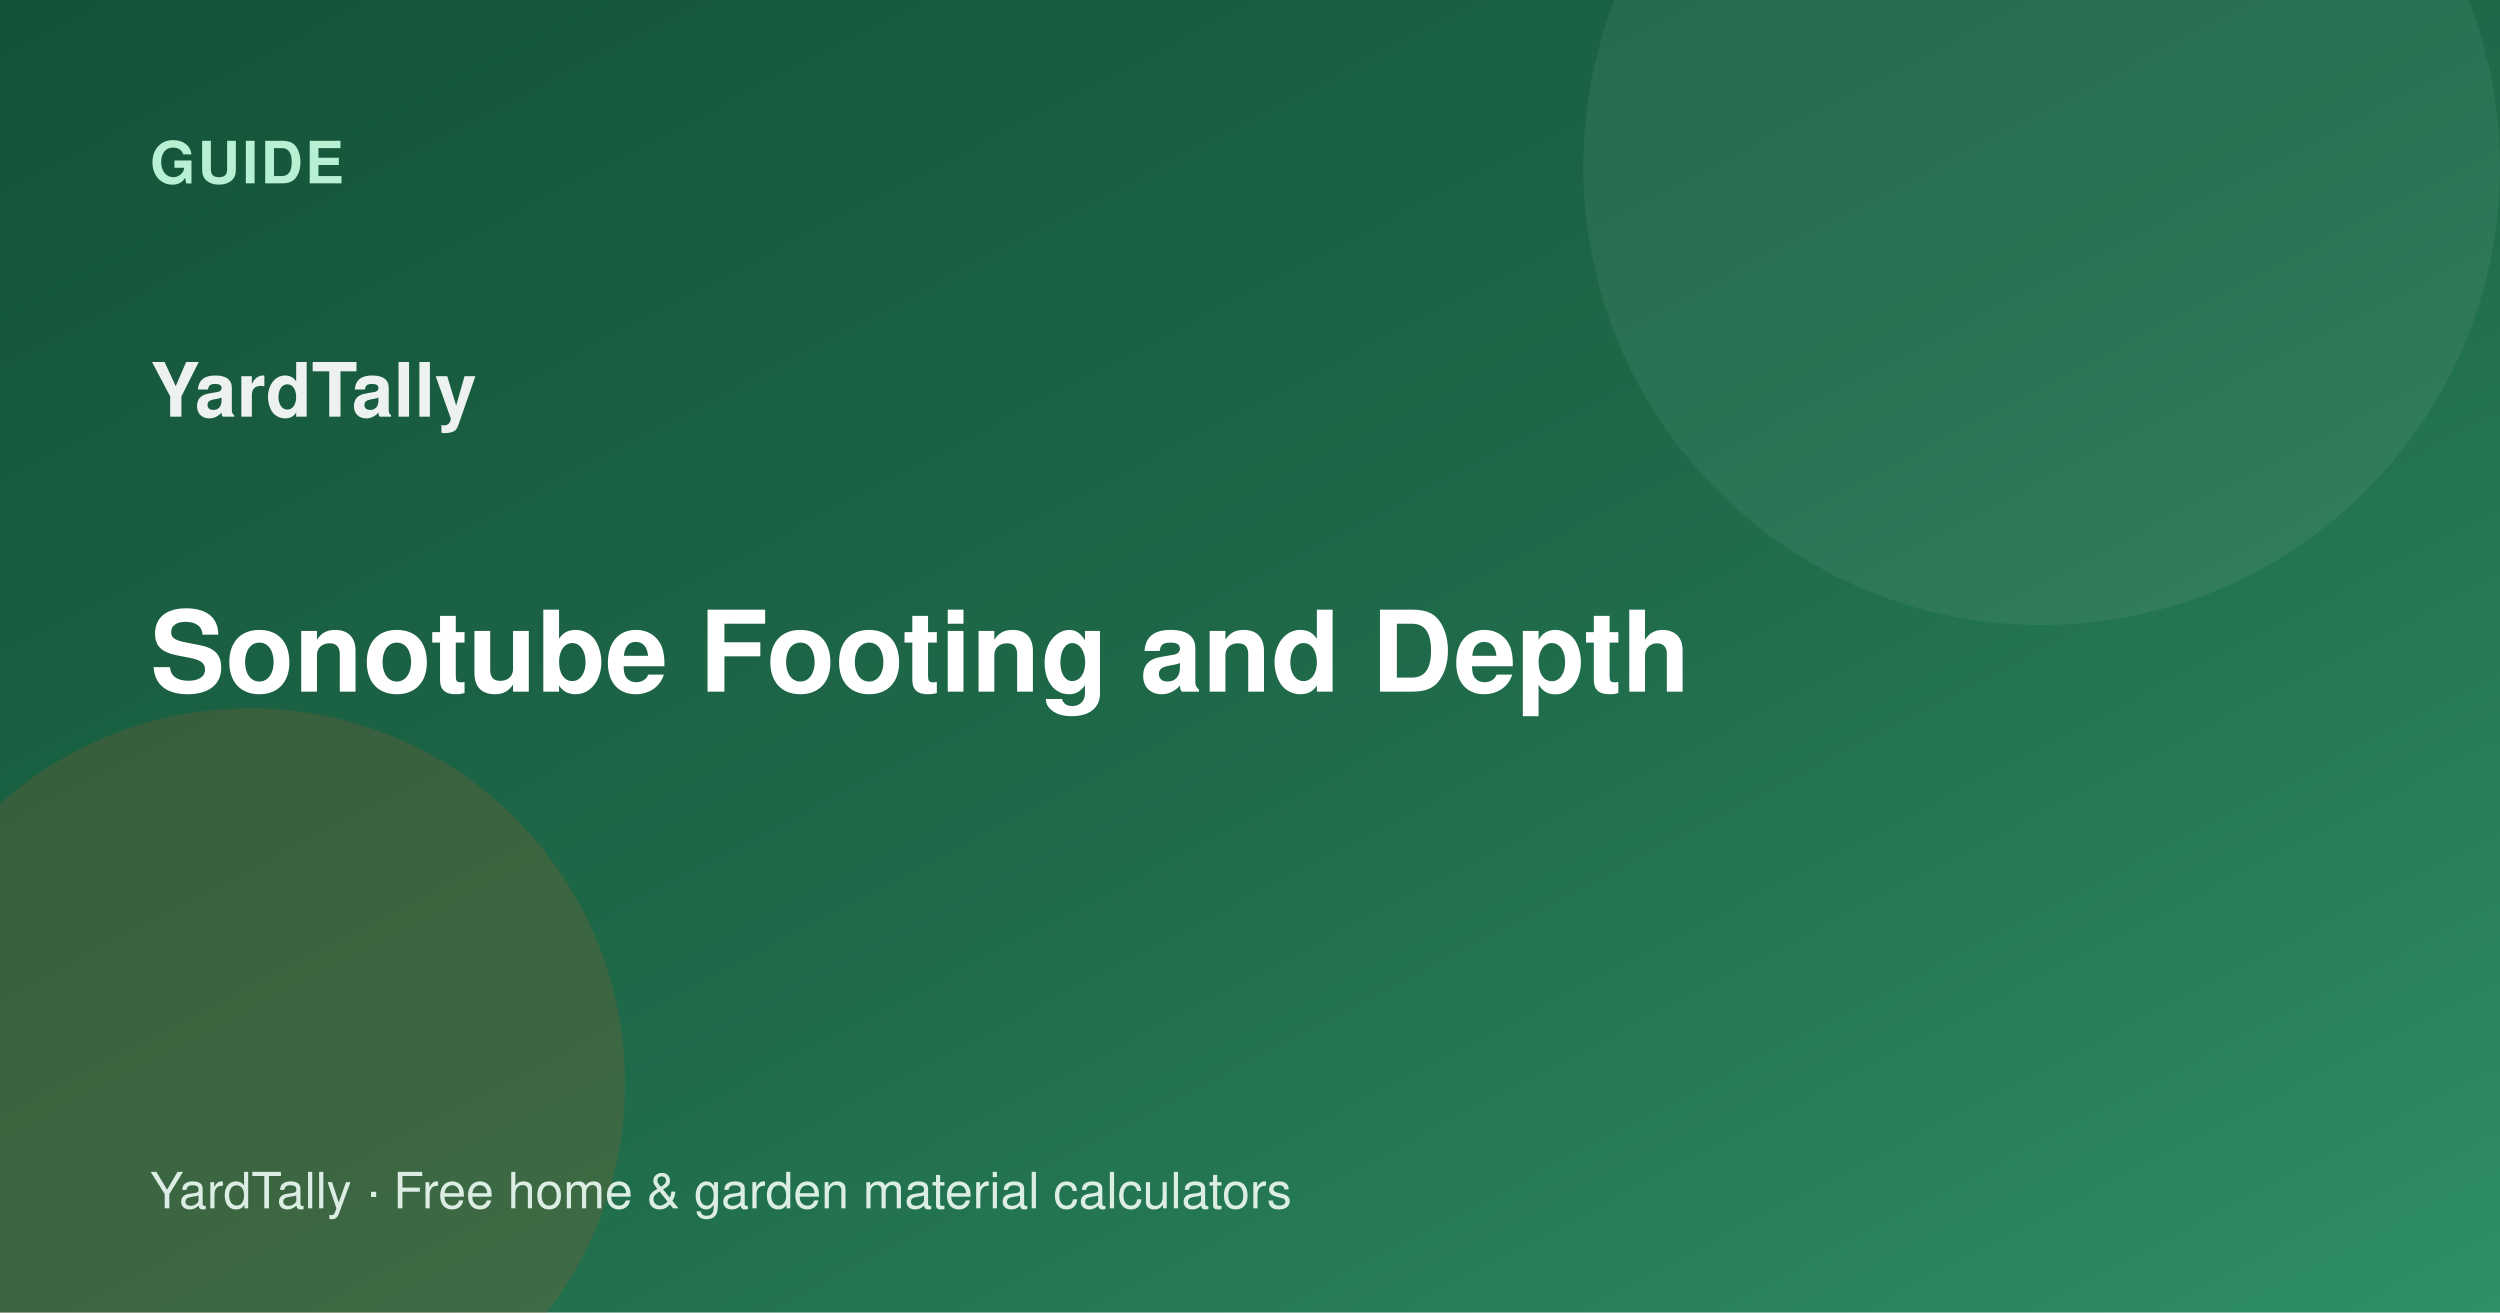
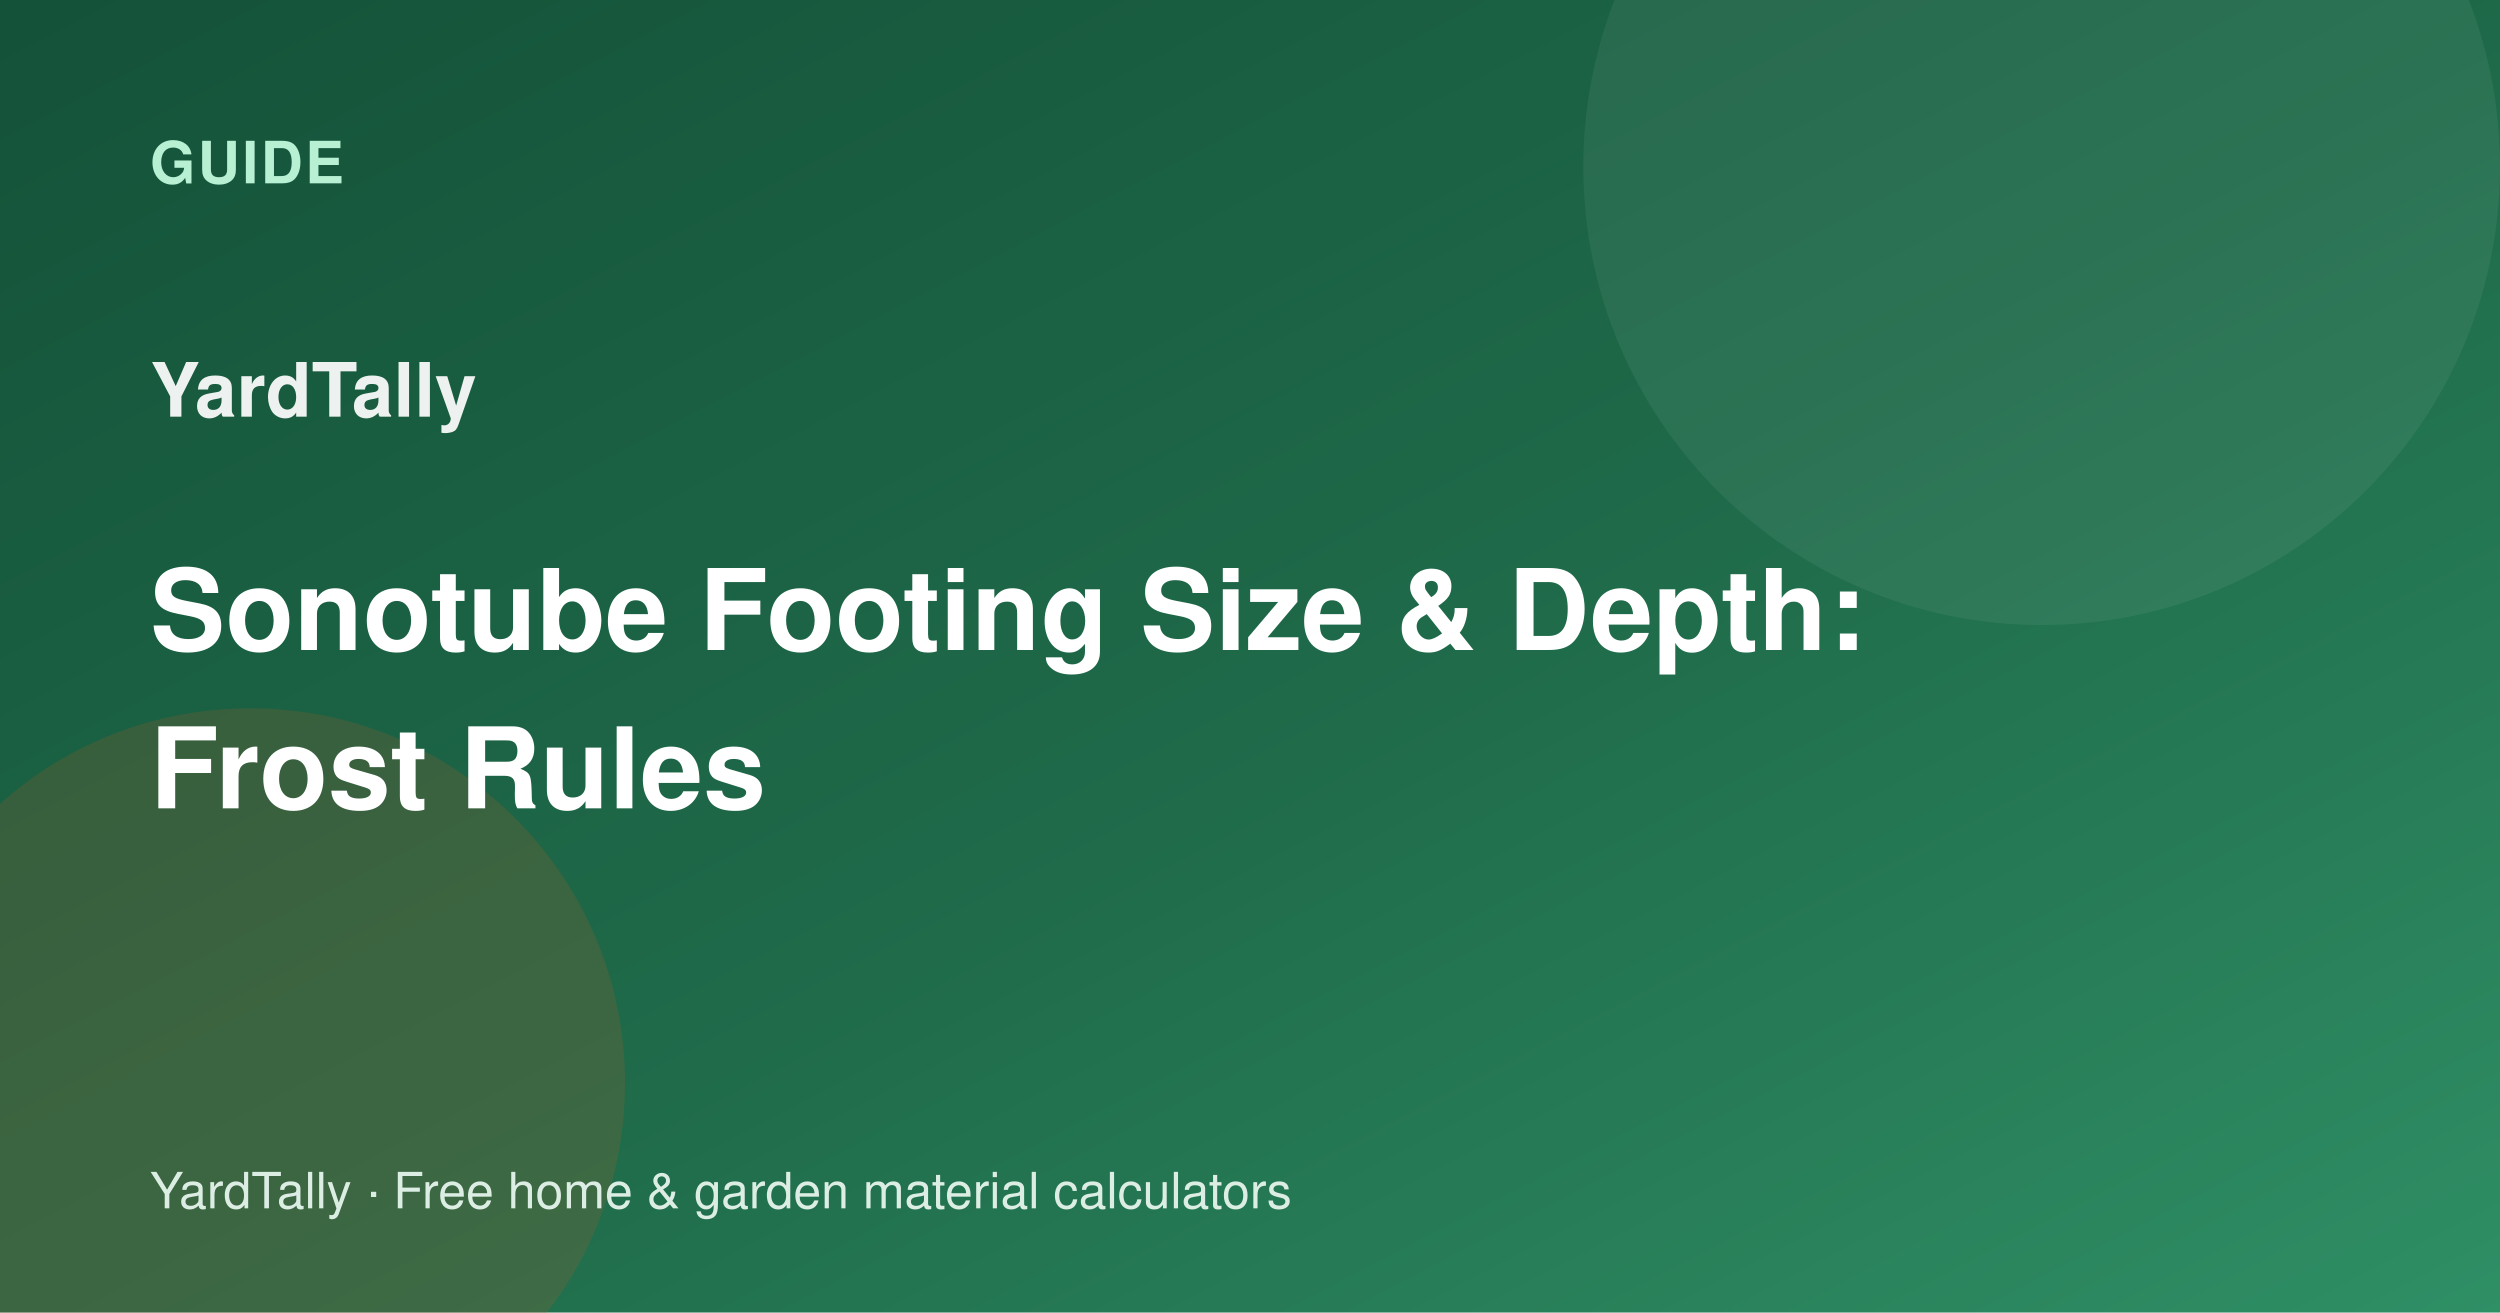
<svg xmlns="http://www.w3.org/2000/svg" width="1200" height="630" viewBox="0 0 1200 630">
  <defs>
    <linearGradient id="bg" x1="0" y1="0" x2="1" y2="1">
      <stop offset="0%" stop-color="#145239" />
      <stop offset="55%" stop-color="#1f6b4a" />
      <stop offset="100%" stop-color="#2f8f65" />
    </linearGradient>
  </defs>
  <rect width="1200" height="630" fill="url(#bg)" />
  <circle cx="980" cy="80" r="220" fill="#ffffff" fill-opacity="0.06" />
  <circle cx="120" cy="520" r="180" fill="#c45c26" fill-opacity="0.18" />
  <text x="72" y="88" font-family="ui-sans-serif, system-ui, Segoe UI, Helvetica, Arial, sans-serif" font-size="28" font-weight="600" fill="#b7f0d2" letter-spacing="0.04em">GUIDE</text>
  <text x="72" y="200" font-family="ui-sans-serif, system-ui, Segoe UI, Helvetica, Arial, sans-serif" font-size="36" font-weight="700" fill="#ffffff" fill-opacity="0.92">YardTally</text>
-   <text x="72" y="332" font-family="ui-sans-serif, system-ui, Segoe UI, Helvetica, Arial, sans-serif" font-size="54" font-weight="700" fill="#ffffff">Sonotube Footing and Depth</text>
+   <text x="72" y="312" font-family="ui-sans-serif, system-ui, Segoe UI, Helvetica, Arial, sans-serif" font-size="54" font-weight="700" fill="#ffffff">Sonotube Footing Size &amp; Depth:</text>
+   <text x="72" y="388" font-family="ui-sans-serif, system-ui, Segoe UI, Helvetica, Arial, sans-serif" font-size="54" font-weight="700" fill="#ffffff">Frost Rules</text>
  <text x="72" y="580" font-family="ui-sans-serif, system-ui, Segoe UI, Helvetica, Arial, sans-serif" font-size="24" fill="#dceee4">YardTally · Free home &amp; garden material calculators</text>
</svg>
